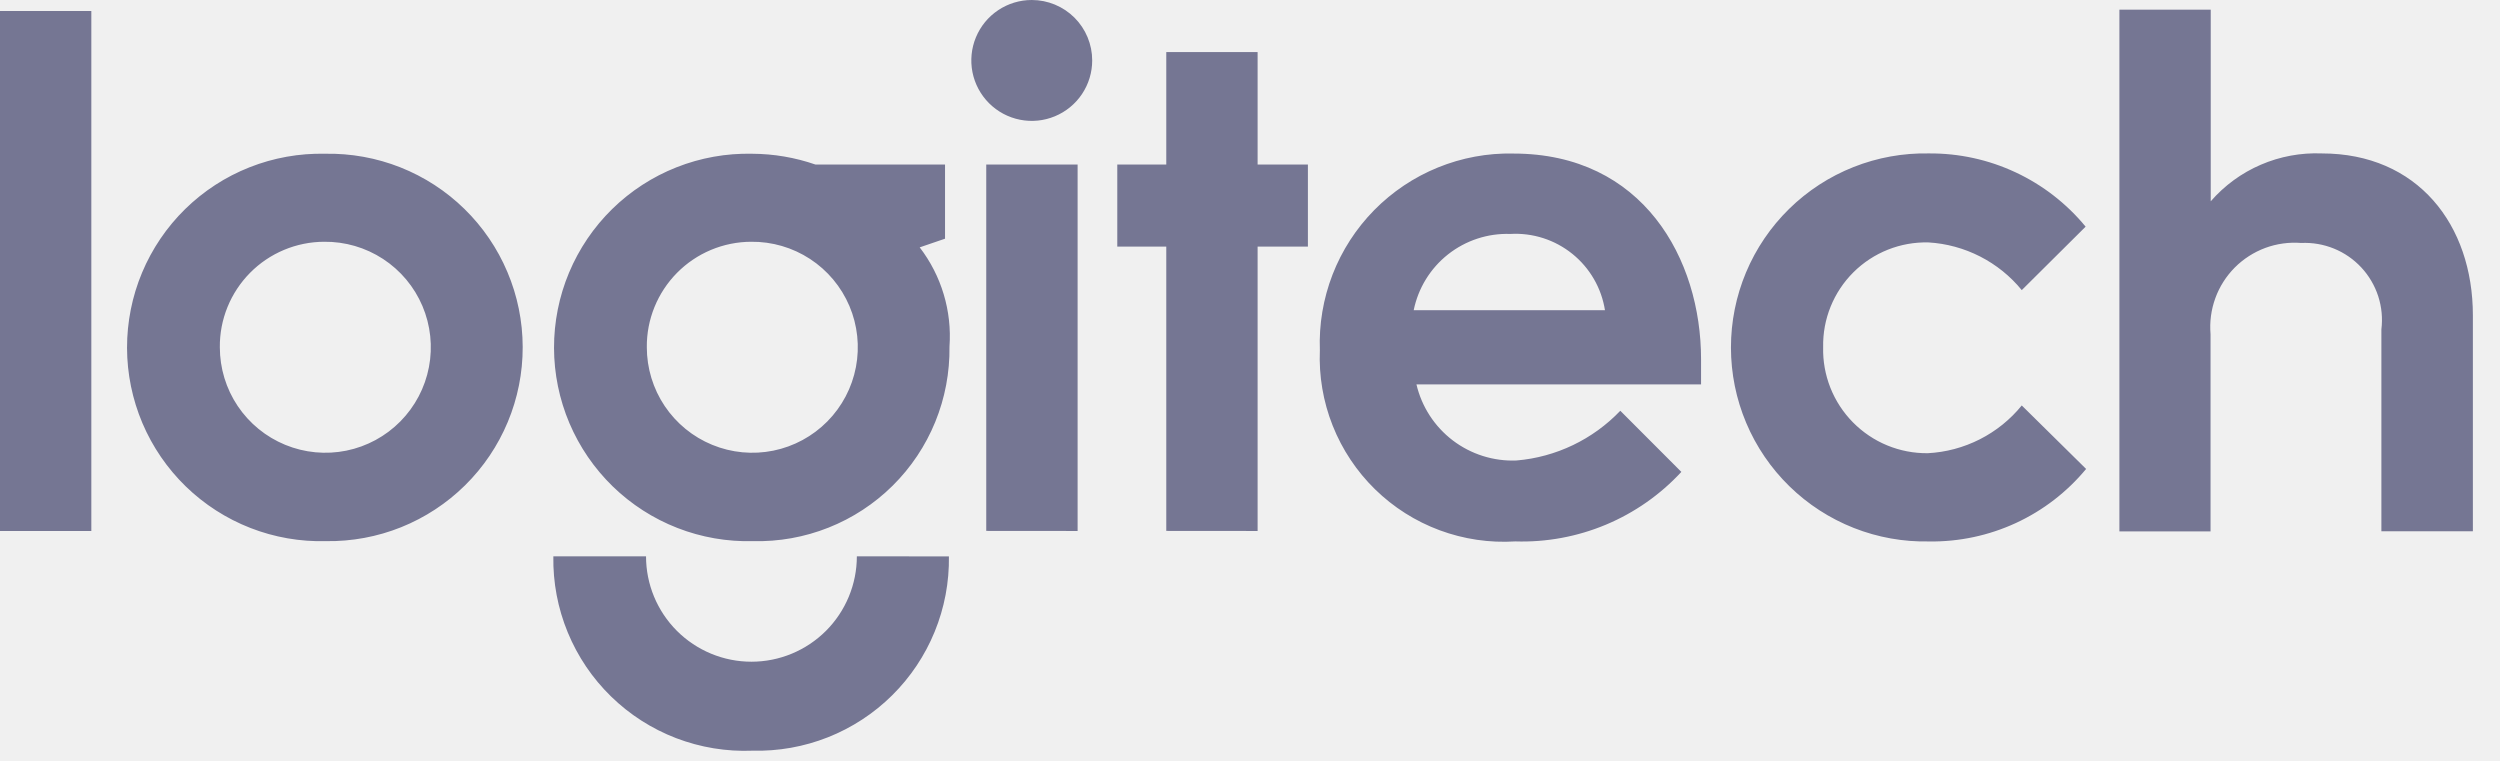
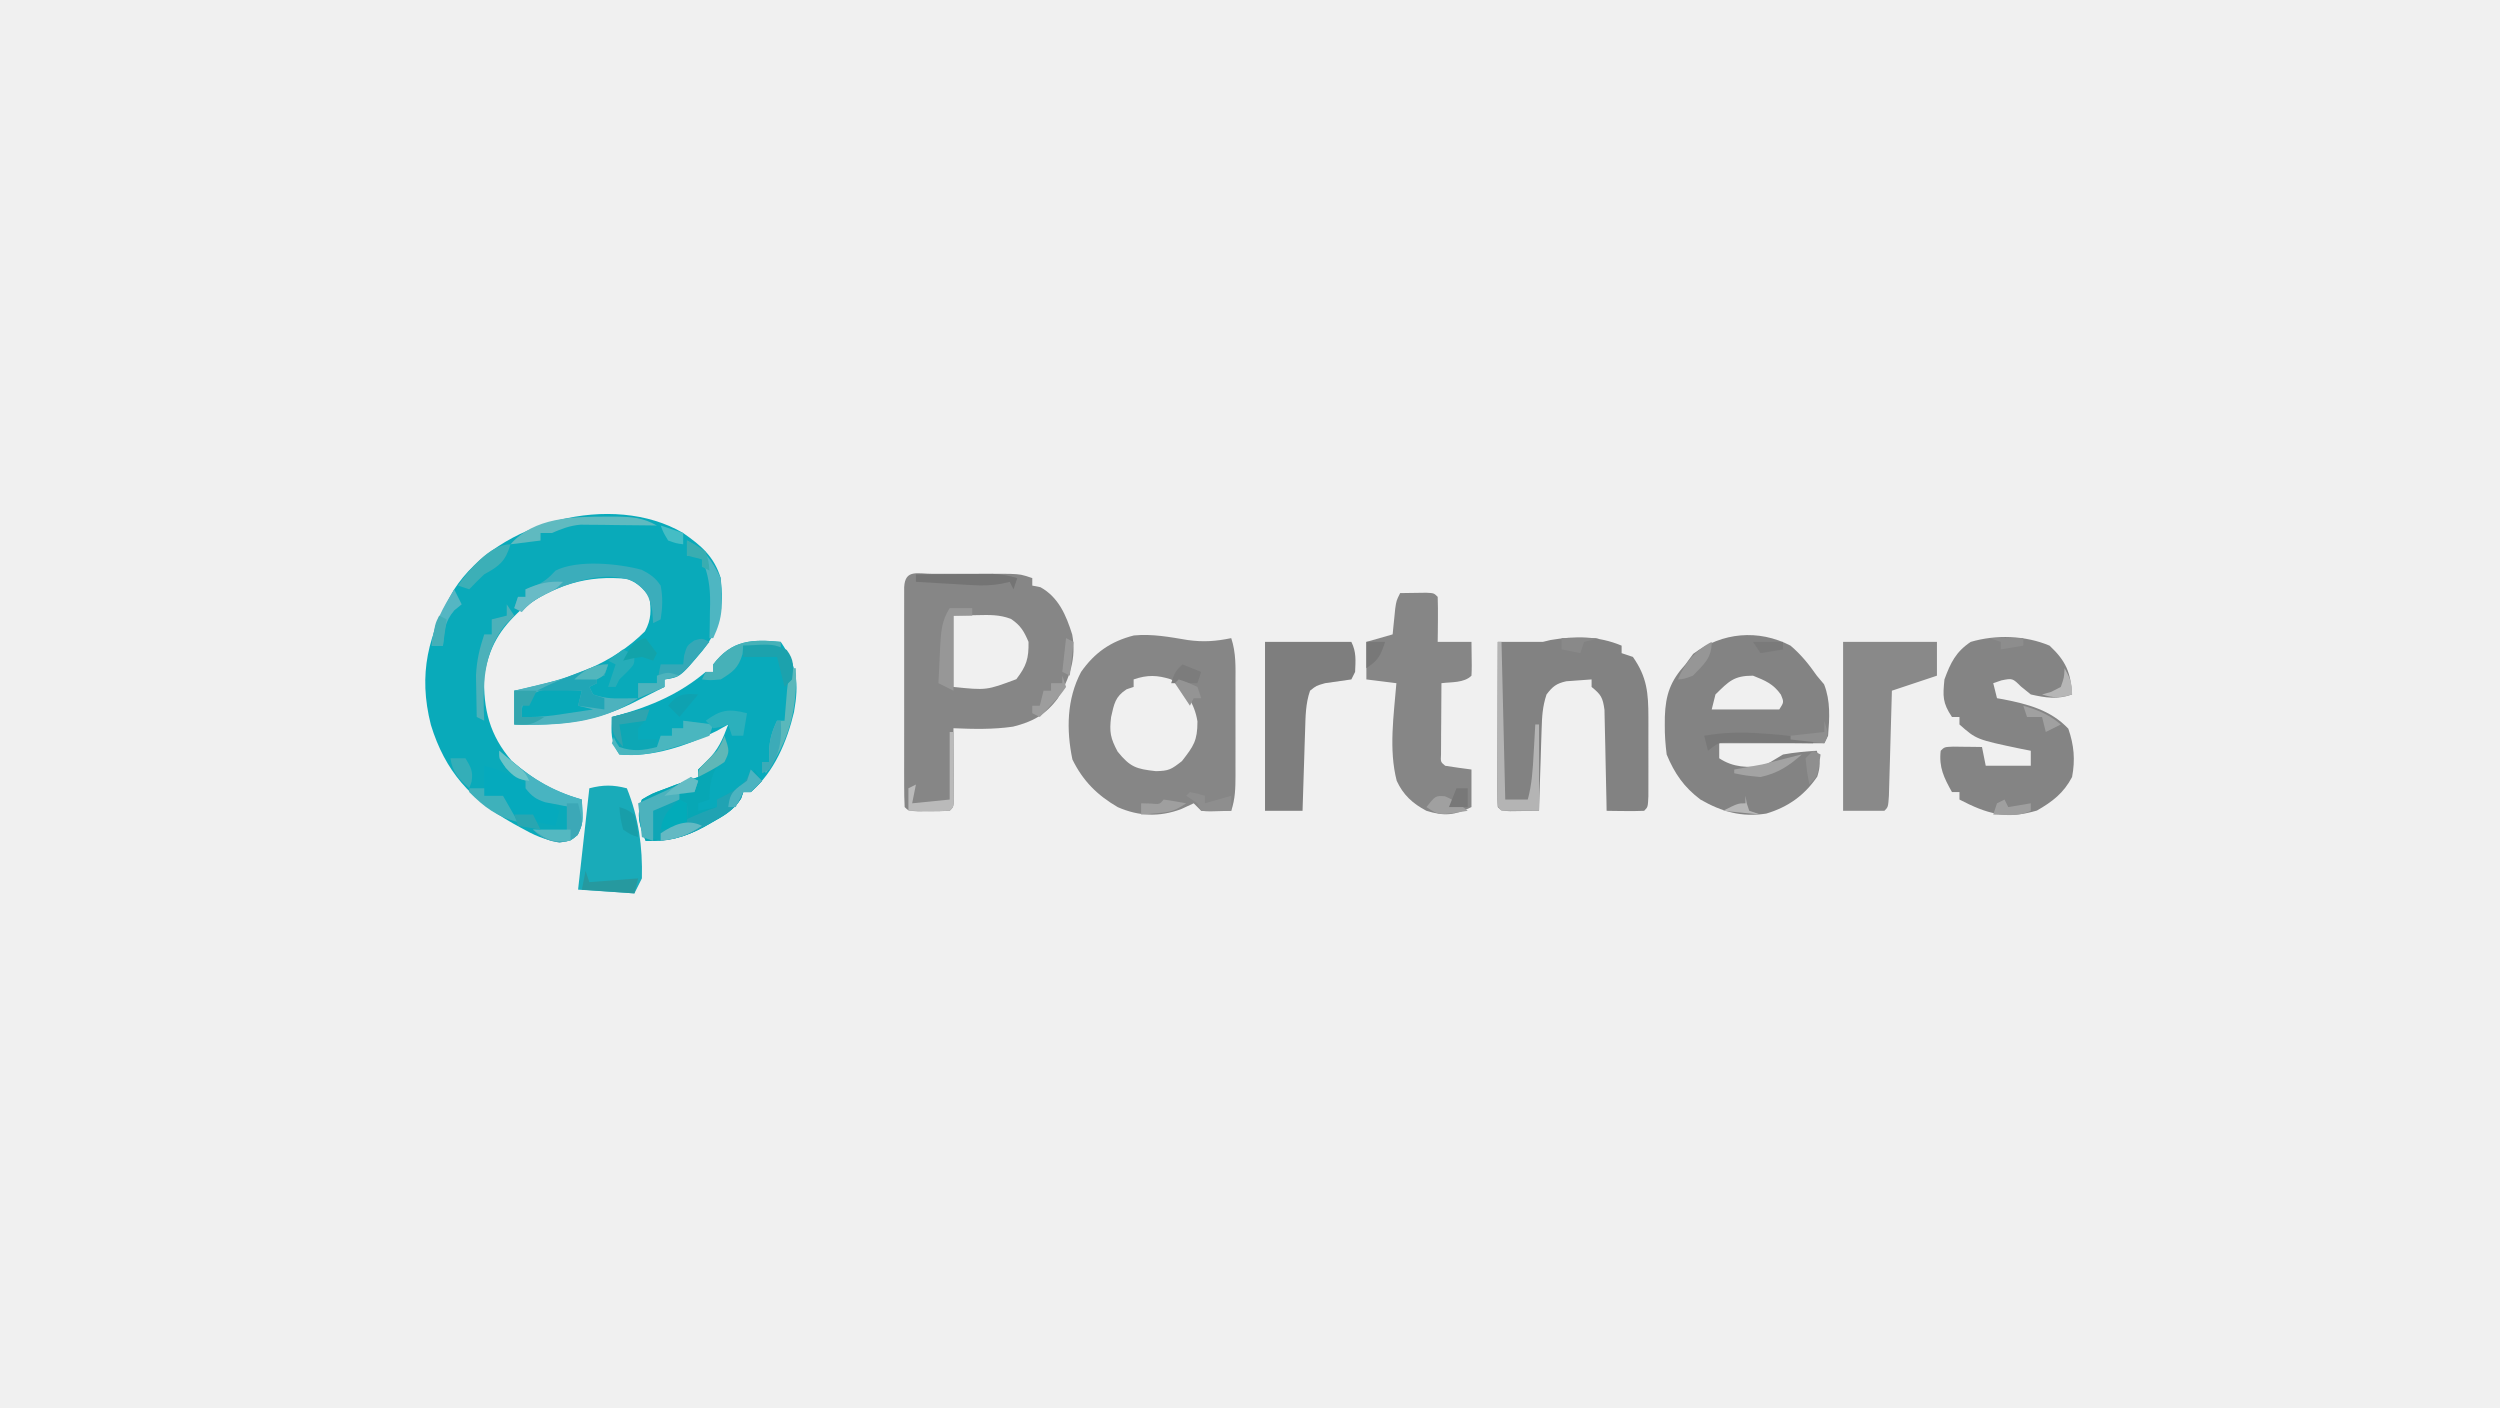
- <svg xmlns="http://www.w3.org/2000/svg" width="92" height="28" viewBox="0 0 92 28" fill="none">
-   <g clip-path="url(#clip0_14_9)">
-     <path d="M0 19.54V0.405H3.361V19.54H0ZM11.965 5.658C11.014 5.637 10.069 5.806 9.184 6.156C8.299 6.505 7.494 7.028 6.814 7.694C6.135 8.36 5.596 9.155 5.228 10.033C4.861 10.91 4.673 11.852 4.675 12.803C4.677 13.754 4.87 14.695 5.241 15.571C5.613 16.447 6.156 17.239 6.838 17.902C7.521 18.564 8.329 19.084 9.215 19.429C10.101 19.775 11.048 19.939 11.999 19.914C12.945 19.928 13.885 19.754 14.764 19.401C15.642 19.048 16.441 18.524 17.115 17.859C17.789 17.194 18.323 16.401 18.687 15.527C19.051 14.653 19.238 13.716 19.235 12.769C19.233 11.822 19.043 10.886 18.674 10.014C18.306 9.141 17.768 8.351 17.091 7.689C16.415 7.027 15.613 6.507 14.733 6.158C13.852 5.81 12.912 5.64 11.965 5.658ZM11.926 8.897C12.696 8.888 13.451 9.108 14.096 9.529C14.74 9.95 15.245 10.553 15.546 11.262C15.846 11.97 15.93 12.752 15.785 13.508C15.641 14.264 15.274 14.96 14.733 15.508C14.192 16.056 13.501 16.43 12.746 16.584C11.992 16.737 11.209 16.663 10.497 16.37C9.785 16.078 9.176 15.58 8.747 14.941C8.318 14.302 8.09 13.549 8.09 12.779C8.085 12.272 8.181 11.769 8.372 11.299C8.563 10.829 8.845 10.402 9.201 10.041C9.558 9.68 9.982 9.393 10.45 9.197C10.917 9.001 11.419 8.899 11.926 8.897ZM27.678 5.658C26.727 5.637 25.782 5.806 24.897 6.156C24.012 6.505 23.207 7.028 22.527 7.694C21.848 8.36 21.309 9.155 20.941 10.033C20.574 10.91 20.386 11.852 20.388 12.803C20.39 13.754 20.583 14.695 20.954 15.571C21.326 16.447 21.869 17.239 22.551 17.902C23.234 18.564 24.042 19.084 24.928 19.429C25.814 19.775 26.761 19.939 27.712 19.914C28.661 19.937 29.606 19.768 30.489 19.417C31.372 19.067 32.175 18.541 32.85 17.873C33.525 17.204 34.058 16.407 34.417 15.527C34.776 14.648 34.954 13.705 34.941 12.755C35.035 11.444 34.645 10.145 33.845 9.103L34.777 8.784V6.055H30.009C29.26 5.796 28.472 5.661 27.678 5.658ZM27.64 8.897C28.409 8.888 29.164 9.108 29.809 9.529C30.453 9.95 30.958 10.553 31.259 11.262C31.559 11.97 31.643 12.752 31.498 13.508C31.354 14.264 30.988 14.96 30.447 15.508C29.905 16.056 29.214 16.43 28.459 16.584C27.705 16.737 26.922 16.663 26.21 16.37C25.498 16.078 24.889 15.58 24.46 14.941C24.032 14.302 23.803 13.549 23.803 12.779C23.798 12.272 23.894 11.769 24.085 11.299C24.276 10.829 24.558 10.402 24.914 10.041C25.271 9.68 25.695 9.393 26.163 9.197C26.63 9.001 27.132 8.899 27.64 8.897ZM31.532 20.472C31.532 21.501 31.123 22.487 30.396 23.215C29.668 23.942 28.682 24.351 27.653 24.351C26.624 24.351 25.637 23.942 24.91 23.215C24.182 22.487 23.774 21.501 23.774 20.472H20.363C20.347 21.431 20.527 22.383 20.892 23.269C21.257 24.156 21.799 24.959 22.485 25.628C23.171 26.298 23.987 26.821 24.882 27.164C25.778 27.507 26.734 27.664 27.692 27.625C28.641 27.649 29.585 27.482 30.468 27.132C31.351 26.782 32.154 26.258 32.829 25.59C33.504 24.923 34.037 24.125 34.396 23.247C34.756 22.368 34.934 21.426 34.92 20.476L31.532 20.472ZM36.294 19.537V6.055H39.656V19.54L36.294 19.537ZM42.919 19.537V9.076H41.116V6.055H42.919V1.915H46.28V6.055H48.131V9.076H46.28V19.54L42.919 19.537ZM40.193 2.224C40.193 2.664 40.063 3.094 39.818 3.46C39.574 3.826 39.226 4.111 38.82 4.279C38.414 4.448 37.966 4.492 37.535 4.406C37.103 4.32 36.707 4.108 36.396 3.797C36.085 3.486 35.873 3.09 35.787 2.658C35.702 2.227 35.745 1.779 35.914 1.373C36.082 0.967 36.367 0.619 36.733 0.375C37.099 0.13 37.529 0 37.969 0C38.559 0 39.124 0.234 39.542 0.651C39.959 1.069 40.193 1.634 40.193 2.224ZM55.688 5.65C54.738 5.63 53.794 5.805 52.914 6.164C52.033 6.522 51.236 7.057 50.569 7.734C49.903 8.412 49.382 9.218 49.038 10.104C48.695 10.991 48.535 11.938 48.571 12.887C48.532 13.835 48.692 14.78 49.042 15.662C49.392 16.544 49.923 17.342 50.601 18.006C51.279 18.669 52.089 19.183 52.978 19.513C53.867 19.843 54.816 19.983 55.763 19.924C56.905 19.96 58.042 19.75 59.096 19.309C60.151 18.867 61.098 18.205 61.874 17.366L59.627 15.116C58.619 16.172 57.26 16.823 55.806 16.946C54.963 16.98 54.134 16.718 53.462 16.207C52.791 15.696 52.318 14.967 52.125 14.145H62.599V13.22C62.599 9.526 60.461 5.651 55.694 5.651L55.688 5.65ZM55.577 8.609C56.403 8.561 57.217 8.822 57.861 9.341C58.505 9.86 58.934 10.599 59.063 11.416H52.024C52.189 10.603 52.637 9.875 53.288 9.361C53.94 8.847 54.752 8.58 55.581 8.609H55.577ZM71.001 19.925C70.05 19.946 69.105 19.778 68.221 19.429C67.336 19.08 66.53 18.559 65.85 17.894C65.17 17.23 64.629 16.437 64.26 15.561C63.89 14.684 63.7 13.744 63.699 12.793C63.698 11.842 63.887 10.901 64.254 10.024C64.622 9.147 65.161 8.353 65.84 7.687C66.519 7.021 67.323 6.498 68.207 6.148C69.091 5.797 70.036 5.627 70.987 5.646C72.087 5.638 73.176 5.875 74.173 6.342C75.171 6.808 76.051 7.491 76.751 8.341L74.401 10.676C73.981 10.162 73.459 9.741 72.868 9.439C72.276 9.137 71.629 8.96 70.966 8.921C70.456 8.909 69.948 8.999 69.474 9.188C69 9.377 68.568 9.66 68.206 10.02C67.844 10.38 67.559 10.81 67.367 11.283C67.176 11.756 67.082 12.263 67.092 12.774C67.079 13.285 67.17 13.794 67.358 14.269C67.547 14.745 67.829 15.178 68.188 15.542C68.547 15.906 68.975 16.195 69.448 16.39C69.921 16.585 70.428 16.683 70.94 16.678C71.607 16.644 72.26 16.469 72.856 16.167C73.453 15.864 73.979 15.44 74.401 14.921L76.769 17.257C76.068 18.104 75.186 18.784 74.187 19.246C73.189 19.707 72.1 19.94 71 19.926L71.001 19.925ZM77.994 19.55V0.356H81.355V7.408C81.86 6.827 82.49 6.366 83.198 6.062C83.905 5.757 84.672 5.615 85.442 5.646C88.962 5.646 91.002 8.263 91.002 11.609V19.55H87.635V12.122C87.685 11.712 87.646 11.296 87.519 10.903C87.391 10.509 87.18 10.149 86.899 9.846C86.618 9.543 86.274 9.305 85.892 9.149C85.509 8.993 85.097 8.922 84.684 8.941C84.236 8.906 83.784 8.968 83.362 9.124C82.94 9.281 82.557 9.527 82.239 9.846C81.922 10.166 81.677 10.55 81.524 10.973C81.37 11.396 81.31 11.848 81.348 12.297V19.555H77.994V19.55Z" fill="#757693" />
-   </g>
-   <defs>
-     <clipPath id="clip0_14_9">
-       <rect width="91.001" height="27.625" fill="white" />
-     </clipPath>
-   </defs>
+ <svg xmlns="http://www.w3.org/2000/svg" version="1.1" width="666" height="375">
+   <path d="M0 0 C4.814 3.358 8.239 6.273 10 12 C10.87 19.766 10.069 25.123 5.16 31.324 C-0.831 38.431 -0.831 38.431 -5 39 C-5 39.66 -5 40.32 -5 41 C-6.895 41.961 -8.791 42.919 -10.688 43.875 C-11.743 44.409 -12.799 44.942 -13.887 45.492 C-24.175 50.475 -33.637 51.321 -45 51 C-45 48.03 -45 45.06 -45 42 C-43.984 41.781 -42.968 41.562 -41.922 41.336 C-30.035 38.646 -19.03 35.03 -10.188 26.188 C-8.433 22.955 -8.548 20.613 -9 17 C-10.74 14.639 -12.061 13.402 -14.75 12.25 C-25.374 11.07 -34.572 13.874 -43.125 20.375 C-48.87 25.621 -51.699 30.309 -53 38 C-53.3 46.961 -51.542 53.884 -45.688 60.688 C-39.751 65.796 -34.604 68.879 -27 71 C-26.641 77.222 -26.641 77.222 -28.125 80.438 C-30 82 -30 82 -32.656 82.32 C-36.775 81.926 -39.826 80.423 -43.375 78.438 C-44.035 78.075 -44.696 77.712 -45.376 77.338 C-56.598 71.004 -63.415 63.492 -67.211 51.117 C-70.66 37.493 -67.979 27.008 -61 15 C-49.232 -3.121 -18.815 -11.075 0 0 Z " fill="#09AABA" transform="translate(182,142)" />
+   <path d="M0 0 C0.657 -0.001 1.315 -0.002 1.992 -0.003 C3.386 -0.004 4.78 -0.002 6.173 0.002 C8.304 0.008 10.435 0.003 12.566 -0.004 C13.919 -0.003 15.272 -0.002 16.625 0 C18.477 0.002 18.477 0.002 20.367 0.003 C23.445 0.133 23.445 0.133 26.445 1.133 C26.445 1.793 26.445 2.453 26.445 3.133 C27.167 3.277 27.889 3.422 28.633 3.57 C33.444 6.243 35.482 11.043 37.086 16.188 C38.245 22.461 36.404 27.802 33.258 33.152 C30.006 37.54 26.581 39.395 21.324 40.711 C16.038 41.486 10.771 41.358 5.445 41.133 C5.451 41.764 5.456 42.395 5.461 43.045 C5.482 45.887 5.495 48.728 5.508 51.57 C5.516 52.564 5.525 53.557 5.533 54.58 C5.536 55.524 5.54 56.469 5.543 57.441 C5.548 58.316 5.553 59.191 5.559 60.092 C5.445 62.133 5.445 62.133 4.445 63.133 C2.614 63.231 0.779 63.263 -1.055 63.258 C-2.055 63.26 -3.055 63.263 -4.086 63.266 C-6.555 63.133 -6.555 63.133 -7.555 62.133 C-7.654 60.236 -7.683 58.335 -7.684 56.436 C-7.687 55.218 -7.69 54 -7.694 52.745 C-7.692 51.405 -7.69 50.066 -7.688 48.727 C-7.688 47.363 -7.689 45.999 -7.69 44.635 C-7.692 41.774 -7.69 38.912 -7.685 36.05 C-7.679 32.375 -7.683 28.699 -7.689 25.023 C-7.692 22.206 -7.691 19.389 -7.689 16.572 C-7.688 15.216 -7.689 13.861 -7.691 12.505 C-7.694 10.613 -7.689 8.722 -7.684 6.83 C-7.683 5.752 -7.682 4.673 -7.682 3.562 C-7.427 -1.306 -4.178 0.004 0 0 Z M5.445 11.133 C5.445 17.403 5.445 23.673 5.445 30.133 C14.242 31.046 14.242 31.046 22.195 28.07 C24.894 24.547 25.524 22.56 25.445 18.133 C24.252 15.307 23.31 13.71 20.754 12.004 C17.653 10.834 14.999 10.942 11.695 11.008 C9.633 11.049 7.57 11.09 5.445 11.133 Z " fill="#868686" transform="translate(248.5547,152.8672)" />
+   <path d="M0 0 C4.168 0.574 7.426 0.32 11.52 -0.516 C12.845 3.462 12.662 7.276 12.652 11.422 C12.653 12.298 12.654 13.175 12.655 14.078 C12.656 15.931 12.654 17.783 12.65 19.636 C12.645 22.473 12.65 25.311 12.656 28.148 C12.656 29.948 12.654 31.747 12.652 33.547 C12.654 34.397 12.656 35.247 12.658 36.123 C12.645 39.491 12.592 42.267 11.52 45.484 C5.465 45.68 5.465 45.68 3.52 45.484 C2.86 44.824 2.2 44.164 1.52 43.484 C0.406 44 -0.708 44.516 -1.855 45.047 C-7.618 47.175 -13.074 46.977 -18.719 44.504 C-24.172 41.331 -28.001 37.514 -30.793 31.797 C-32.433 23.897 -32.309 15.731 -28.48 8.484 C-24.858 3.312 -20.536 0.33 -14.426 -1.23 C-9.513 -1.706 -4.844 -0.805 0 0 Z M-14.48 10.484 C-14.48 11.144 -14.48 11.804 -14.48 12.484 C-15.099 12.691 -15.718 12.897 -16.355 13.109 C-19.413 15.087 -19.675 16.993 -20.48 20.484 C-20.981 24.485 -20.663 26.145 -18.73 29.734 C-15.359 33.856 -13.843 34.333 -8.543 34.922 C-5.089 34.838 -4.512 34.509 -1.605 32.234 C1.495 28.222 2.52 26.867 2.52 21.672 C1.747 16.818 -0.678 13.528 -4.48 10.484 C-8.158 9.308 -10.833 9.222 -14.48 10.484 Z " fill="#868686" transform="translate(316.4805,170.5156)" />
+   <path d="M0 0 C2.808 2.387 4.898 4.987 7 8 C7.639 8.763 8.279 9.526 8.938 10.312 C10.679 14.717 10.392 19.323 10 24 C9.67 24.66 9.34 25.32 9 26 C-0.24 26 -9.48 26 -19 26 C-19 27.32 -19 28.64 -19 30 C-15.284 32.477 -11.316 32.592 -7 32 C-5.326 31.013 -3.659 30.012 -2 29 C0.988 28.453 3.97 28.191 7 28 C7.882 30.896 8.042 31.862 7.125 34.875 C3.722 39.879 -0.639 42.992 -6.461 44.738 C-13.004 45.76 -18.303 44.276 -24 41 C-28.378 37.71 -30.89 34.074 -33 29 C-33.337 26.266 -33.525 23.85 -33.5 21.125 C-33.496 20.418 -33.491 19.71 -33.487 18.981 C-33.292 13.01 -31.965 9.364 -28 5 C-26.979 3.608 -26.979 3.608 -25.938 2.188 C-18.205 -3.571 -8.564 -4.437 0 0 Z M-20 13 C-20.33 14.32 -20.66 15.64 -21 17 C-15.06 17 -9.12 17 -3 17 C-1.746 15.057 -1.746 15.057 -2.562 13.062 C-4.579 10.169 -6.761 9.296 -10 8 C-15.113 8 -16.416 9.496 -20 13 Z " fill="#838383" transform="translate(477,172)" />
+   <path d="M0 0 C4.398 6.46 4.879 11.039 3.527 18.668 C1.693 26.457 -1.748 34.7 -8 40 C-8.66 40 -9.32 40 -10 40 C-10.196 40.574 -10.392 41.147 -10.594 41.738 C-12.567 44.912 -15.32 46.4 -18.5 48.188 C-19.123 48.543 -19.746 48.898 -20.387 49.264 C-25.499 52.03 -30.14 53.216 -36 53 C-37.614 48.917 -38.574 46.19 -37 42 C-34.383 40.453 -34.383 40.453 -31.125 39.25 C-30.055 38.843 -28.985 38.435 -27.883 38.016 C-25.928 37.327 -23.966 36.655 -22 36 C-22 35.34 -22 34.68 -22 34 C-21.237 33.278 -20.474 32.556 -19.688 31.812 C-16.604 28.586 -15.539 26.132 -14 22 C-15.031 22.578 -16.062 23.155 -17.125 23.75 C-24.968 27.664 -34.173 30.821 -43 30 C-45.429 26.356 -45.162 24.288 -45 20 C-44.394 19.841 -43.788 19.683 -43.164 19.52 C-34.508 17.109 -26.91 13.83 -20 8 C-19.34 8 -18.68 8 -18 8 C-18 7.34 -18 6.68 -18 6 C-13.064 -0.503 -7.705 -0.752 0 0 Z " fill="#08AABB" transform="translate(208,171)" />
+   <path d="M0 0 C0 0.66 0 1.32 0 2 C0.99 2.33 1.98 2.66 3 3 C6.784 8.385 7.127 12.642 7.133 19.137 C7.134 19.817 7.135 20.497 7.136 21.197 C7.136 22.629 7.135 24.06 7.13 25.491 C7.125 27.69 7.13 29.889 7.137 32.088 C7.136 33.479 7.135 34.87 7.133 36.262 C7.132 37.53 7.131 38.798 7.129 40.104 C7 43 7 43 6 44 C4.314 44.072 2.625 44.084 0.938 44.062 C0.018 44.053 -0.901 44.044 -1.848 44.035 C-2.558 44.024 -3.268 44.012 -4 44 C-4.015 43.107 -4.029 42.214 -4.044 41.294 C-4.105 37.978 -4.179 34.663 -4.262 31.347 C-4.296 29.913 -4.324 28.478 -4.346 27.044 C-4.38 24.98 -4.432 22.918 -4.488 20.855 C-4.514 19.614 -4.541 18.373 -4.568 17.094 C-5.031 13.775 -5.493 13.043 -8 11 C-8 10.34 -8 9.68 -8 9 C-9.439 9.087 -10.876 9.196 -12.312 9.312 C-13.113 9.371 -13.914 9.429 -14.738 9.488 C-17.42 10.095 -18.335 10.844 -20 13 C-21.101 16.302 -21.206 18.941 -21.316 22.418 C-21.358 23.672 -21.4 24.925 -21.443 26.217 C-21.483 27.527 -21.522 28.837 -21.562 30.188 C-21.606 31.523 -21.649 32.858 -21.693 34.193 C-21.8 37.462 -21.902 40.731 -22 44 C-23.646 44.027 -25.292 44.046 -26.938 44.062 C-27.854 44.074 -28.771 44.086 -29.715 44.098 C-32 44 -32 44 -33 43 C-33.093 41.618 -33.117 40.232 -33.114 38.847 C-33.113 37.526 -33.113 37.526 -33.113 36.178 C-33.106 34.742 -33.106 34.742 -33.098 33.277 C-33.096 32.302 -33.095 31.327 -33.093 30.322 C-33.088 27.194 -33.075 24.066 -33.062 20.938 C-33.057 18.822 -33.053 16.707 -33.049 14.592 C-33.038 9.395 -33.021 4.197 -33 -1 C-29 -1 -25 -1 -21 -1 C-20.319 -1.165 -19.639 -1.33 -18.938 -1.5 C-12.401 -2.613 -6.179 -2.602 0 0 Z " fill="#828282" transform="translate(432,172)" />
+   <path d="M0 0 C4.335 4.052 5.646 7.106 6 13 C2.145 14.388 -1.055 13.9 -5 13 C-5.866 12.299 -6.732 11.598 -7.625 10.875 C-9.867 8.664 -9.867 8.664 -12.812 9.25 C-13.534 9.498 -14.256 9.745 -15 10 C-14.67 11.32 -14.34 12.64 -14 14 C-13.165 14.147 -13.165 14.147 -12.312 14.297 C-5.809 15.571 0.341 17.174 5 22.125 C6.523 26.503 6.87 30.431 6 35 C3.752 39.281 0.774 41.556 -3.375 43.938 C-11.56 46.337 -16.651 44.811 -24 41 C-24 40.34 -24 39.68 -24 39 C-24.66 39 -25.32 39 -26 39 C-28.135 35.175 -29.506 32.424 -29 28 C-28 27 -28 27 -25.715 26.902 C-24.34 26.92 -24.34 26.92 -22.938 26.938 C-22.018 26.947 -21.099 26.956 -20.152 26.965 C-19.442 26.976 -18.732 26.988 -18 27 C-17.67 28.65 -17.34 30.3 -17 32 C-13.04 32 -9.08 32 -5 32 C-5 30.68 -5 29.36 -5 28 C-5.869 27.83 -6.738 27.66 -7.633 27.484 C-19.495 24.99 -19.495 24.99 -24 21 C-24 20.34 -24 19.68 -24 19 C-24.66 19 -25.32 19 -26 19 C-28.527 15.21 -28.443 13.508 -28 9 C-26.38 4.579 -24.967 1.645 -21 -1 C-14.258 -2.983 -6.442 -2.725 0 0 Z " fill="#848484" transform="translate(546,172)" />
+   <path d="M0 0 C1.479 -0.027 2.958 -0.046 4.438 -0.062 C5.261 -0.074 6.085 -0.086 6.934 -0.098 C9 0 9 0 10 1 C10.072 3.02 10.084 5.042 10.062 7.062 C10.053 8.167 10.044 9.272 10.035 10.41 C10.024 11.265 10.012 12.119 10 13 C12.97 13 15.94 13 19 13 C19.098 19.934 19.098 19.934 19 22 C17.032 23.968 13.652 23.662 11 24 C10.971 27.479 10.953 30.958 10.938 34.438 C10.929 35.431 10.921 36.424 10.912 37.447 C10.909 38.392 10.906 39.336 10.902 40.309 C10.897 41.183 10.892 42.058 10.886 42.959 C10.772 44.994 10.772 44.994 12 46 C14.328 46.368 16.662 46.702 19 47 C19 50.3 19 53.6 19 57 C14.518 59.241 11.681 59.456 7 58 C3.356 56.075 0.822 53.788 -0.914 50.012 C-3.079 41.656 -1.685 32.5 -1 24 C-3.64 23.67 -6.28 23.34 -9 23 C-9 19.7 -9 16.4 -9 13 C-6.69 12.34 -4.38 11.68 -2 11 C-1.939 10.374 -1.879 9.747 -1.816 9.102 C-1.733 8.284 -1.649 7.467 -1.562 6.625 C-1.481 5.813 -1.4 5.001 -1.316 4.164 C-1 2 -1 2 0 0 Z " fill="#868686" transform="translate(373,158)" />
+   <path d="M0 0 C8.25 0 16.5 0 25 0 C25 2.97 25 5.94 25 9 C21 10.333 17 11.667 13 13 C12.975 13.934 12.95 14.868 12.924 15.83 C12.829 19.283 12.73 22.736 12.628 26.19 C12.584 27.686 12.543 29.183 12.503 30.68 C12.445 32.827 12.381 34.974 12.316 37.121 C12.261 39.061 12.261 39.061 12.205 41.041 C12 44 12 44 11 45 C7.37 45 3.74 45 0 45 C0 30.15 0 15.3 0 0 Z " fill="#898989" transform="translate(491,171)" />
+   <path d="M0 0 C7.59 0 15.18 0 23 0 C24.37 2.739 24.126 4.971 24 8 C23.67 8.66 23.34 9.32 23 10 C20.669 10.352 18.336 10.683 16 11 C13.645 11.674 13.645 11.674 12 13 C10.799 16.44 10.799 19.9 10.684 23.516 C10.642 24.766 10.6 26.016 10.557 27.305 C10.517 28.607 10.478 29.909 10.438 31.25 C10.394 32.567 10.351 33.885 10.307 35.242 C10.201 38.495 10.099 41.747 10 45 C6.7 45 3.4 45 0 45 C0 30.15 0 15.3 0 0 Z " fill="#7E7E7E" transform="translate(337,171)" />
+   <path d="M0 0 C3.145 7.795 4.205 15.61 4 24 C3.34 25.32 2.68 26.64 2 28 C-2.95 27.67 -7.9 27.34 -13 27 C-12 18 -11 9 -10 0 C-6.305 -0.95 -3.695 -0.95 0 0 Z " fill="#19ABB9" transform="translate(167,210)" />
+   <path d="M0 0 C1.039 3.116 1.09 4.026 0 7 C-0.99 7.495 -0.99 7.495 -2 8 C-3.627 11.345 -4 13.188 -4 17 C-4.99 17.33 -5.98 17.66 -7 18 C-7 18.66 -7 19.32 -7 20 C-5.35 19.67 -3.7 19.34 -2 19 C-2 18.34 -2 17.68 -2 17 C-0.907 16.422 0.186 15.845 1.312 15.25 C4.297 13.559 6.189 11.982 8 9 C8.99 10.485 8.99 10.485 10 12 C8.625 13.5 8.625 13.5 7 15 C6.34 15 5.68 15 5 15 C4.804 15.574 4.608 16.147 4.406 16.738 C2.433 19.912 -0.32 21.4 -3.5 23.188 C-4.123 23.543 -4.746 23.898 -5.387 24.264 C-10.499 27.03 -15.14 28.216 -21 28 C-22.614 23.917 -23.574 21.19 -22 17 C-19.383 15.453 -19.383 15.453 -16.125 14.25 C-15.055 13.843 -13.985 13.435 -12.883 13.016 C-10.928 12.327 -8.966 11.655 -7 11 C-7 10.34 -7 9.68 -7 9 C-5.333 7.333 -3.667 5.667 -2 4 C-0.705 1.834 -0.705 1.834 0 0 Z " fill="#07A7B5" transform="translate(193,196)" />
+   <path d="M0 0 C-0.33 0.99 -0.66 1.98 -1 3 C-1.66 3 -2.32 3 -3 3 C-3 3.66 -3 4.32 -3 5 C-3.99 5.495 -3.99 5.495 -5 6 C-4.67 6.66 -4.34 7.32 -4 8 C-1.118 8.961 0.699 9.106 3.688 9.062 C4.496 9.053 5.304 9.044 6.137 9.035 C6.752 9.024 7.366 9.012 8 9 C-2.204 15.803 -13.037 16.338 -25 16 C-25 13.03 -25 10.06 -25 7 C-23.926 6.746 -22.852 6.492 -21.746 6.23 C-20.31 5.883 -18.874 5.535 -17.438 5.188 C-16.733 5.022 -16.029 4.856 -15.303 4.686 C-11.759 3.82 -8.44 2.837 -5.098 1.363 C-2 0 -2 0 0 0 Z " fill="#4CB2BE" transform="translate(162,177)" />
+   <path d="M0 0 C6.733 1.741 10.987 4.247 16 9 C17.321 10.016 18.647 11.026 20 12 C19.67 13.32 19.34 14.64 19 16 C14.902 15.255 10.925 14.407 7 13 C5.875 10.938 5.875 10.938 5 9 C2.445 8.188 2.445 8.188 0 8 C0 5.36 0 2.72 0 0 Z " fill="#05AABD" transform="translate(129,204)" />
+   <path d="M0 0 C2.285 1.204 3.591 2.054 5.031 4.199 C5.646 7.314 5.521 10.074 5.031 13.199 C4.371 13.529 3.711 13.859 3.031 14.199 C2.949 13.127 2.866 12.054 2.781 10.949 C1.966 6.875 1.31 5.635 -1.969 3.199 C-8.074 0.583 -14.908 2.158 -20.859 4.344 C-25.133 6.077 -28.922 7.645 -31.969 11.199 C-32.629 10.869 -33.289 10.539 -33.969 10.199 C-33.639 9.209 -33.309 8.219 -32.969 7.199 C-32.309 7.199 -31.649 7.199 -30.969 7.199 C-30.969 6.539 -30.969 5.879 -30.969 5.199 C-30.206 4.931 -29.442 4.663 -28.656 4.387 C-26.06 3.24 -24.844 2.253 -22.969 0.199 C-17.072 -2.749 -6.29 -1.697 0 0 Z " fill="#3BADBB" transform="translate(170.9688,151.8008)" />
+   <path d="M0 0 C0.654 0.58 0.654 0.58 1.32 1.172 C7.814 6.85 13.7 10.565 22 13 C22.359 19.222 22.359 19.222 20.875 22.438 C19 24 19 24 16.062 24.438 C12.783 23.969 11.401 23.217 9 21 C11.97 21.33 14.94 21.66 18 22 C18.33 19.69 18.66 17.38 19 15 C18.078 14.836 18.078 14.836 17.137 14.668 C16.328 14.509 15.52 14.351 14.688 14.188 C13.487 13.961 13.487 13.961 12.262 13.73 C9.737 12.915 8.619 12.08 7 10 C7 9.34 7 8.68 7 8 C6.402 7.753 5.804 7.505 5.188 7.25 C2.684 5.819 1.519 4.431 0 2 C0 1.34 0 0.68 0 0 Z " fill="#48B4C1" transform="translate(133,200)" />
+   <path d="M0 0 C0.33 0 0.66 0 1 0 C1.33 13.86 1.66 27.72 2 42 C3.98 42 5.96 42 8 42 C9.108 37.947 9.337 33.929 9.562 29.75 C9.606 29.005 9.649 28.26 9.693 27.492 C9.799 25.662 9.9 23.831 10 22 C10.33 22 10.66 22 11 22 C11 29.59 11 37.18 11 45 C7.7 45 4.4 45 1 45 C0 44 0 44 -0.12 42.209 C-0.118 41.43 -0.116 40.65 -0.114 39.847 C-0.113 38.526 -0.113 38.526 -0.113 37.178 C-0.106 35.742 -0.106 35.742 -0.098 34.277 C-0.096 33.302 -0.095 32.327 -0.093 31.322 C-0.088 28.194 -0.075 25.066 -0.062 21.938 C-0.057 19.822 -0.053 17.707 -0.049 15.592 C-0.038 10.395 -0.021 5.197 0 0 Z " fill="#B4B4B4" transform="translate(399,171)" />
+   <path d="M0 0 C1.078 0.036 2.155 0.072 3.266 0.109 C4.495 0.179 4.495 0.179 5.75 0.25 C5.42 1.57 5.09 2.89 4.75 4.25 C6.07 4.58 7.39 4.91 8.75 5.25 C6.521 5.588 4.292 5.92 2.062 6.25 C0.2 6.528 0.2 6.528 -1.699 6.812 C-4.609 7.171 -7.327 7.339 -10.25 7.25 C-10.25 4.25 -10.25 4.25 -8.641 2.078 C-5.562 -0.276 -3.827 -0.166 0 0 Z " fill="#07A9B9" transform="translate(149.25,183.75)" />
+   <path d="M0 0 C0.99 0.99 1.98 1.98 3 3 C1.625 4.5 1.625 4.5 0 6 C-0.66 6 -1.32 6 -2 6 C-2.286 6.86 -2.286 6.86 -2.578 7.738 C-4.606 10.964 -7.497 12.396 -10.75 14.188 C-11.663 14.72 -11.663 14.72 -12.594 15.264 C-16.383 17.397 -19.677 18.556 -24 19 C-24 18.34 -24 17.68 -24 17 C-19.09 14.112 -14.416 11.805 -9 10 C-9 9.34 -9 8.68 -9 8 C-7.329 7.134 -7.329 7.134 -5.625 6.25 C-2.668 4.577 -1.077 3.35 0 0 Z " fill="#20A3B3" transform="translate(200,205)" />
+   <path d="M0 0 C2.64 0.33 5.28 0.66 8 1 C7.67 1.99 7.34 2.98 7 4 C4.274 5.059 1.681 5.911 -1.125 6.688 C-1.873 6.912 -2.62 7.137 -3.391 7.369 C-7.996 8.689 -12.169 9.522 -17 9 C-17.66 8.01 -18.32 7.02 -19 6 C-18.67 5.01 -18.34 4.02 -18 3 C-17.67 4.32 -17.34 5.64 -17 7 C-13.7 7 -10.4 7 -7 7 C-6.67 6.01 -6.34 5.02 -6 4 C-5.01 4 -4.02 4 -3 4 C-3 3.34 -3 2.68 -3 2 C-2.01 2 -1.02 2 0 2 C0 1.34 0 0.68 0 0 Z " fill="#4AB6BF" transform="translate(182,192)" />
+   <path d="M0 0 C0.536 0.227 1.073 0.454 1.625 0.688 C1.938 3 1.938 3 1.625 5.688 C-0.758 7.506 -2.333 8.688 -5.375 8.688 C-5.375 9.348 -5.375 10.008 -5.375 10.688 C-6.365 10.357 -7.355 10.027 -8.375 9.688 C-8.375 7.378 -8.375 5.067 -8.375 2.688 C-2.96 -0.389 -2.96 -0.389 0 0 Z " fill="#0FA6B6" transform="translate(181.375,213.3125)" />
+   <path d="M0 0 C-1 3 -1 3 -3 5 C-3 5.99 -3 6.98 -3 8 C-1.35 8 0.3 8 2 8 C2 8.66 2 9.32 2 10 C-1.653 10.939 -4.399 11.265 -8 10 C-10.099 7.102 -10 5.716 -10 2 C-8.709 1.664 -7.417 1.331 -6.125 1 C-5.406 0.814 -4.686 0.629 -3.945 0.438 C-2 0 -2 0 0 0 Z " fill="#0DA7B5" transform="translate(173,189)" />
+   <path d="M0 0 C-0.33 0.99 -0.66 1.98 -1 3 C-1.66 3 -2.32 3 -3 3 C-3 3.66 -3 4.32 -3 5 C-3.99 5.495 -3.99 5.495 -5 6 C-4.67 6.66 -4.34 7.32 -4 8 C-3.01 8.33 -2.02 8.66 -1 9 C-1 9.99 -1 10.98 -1 12 C-3.31 11.67 -5.62 11.34 -8 11 C-7.67 9.68 -7.34 8.36 -7 7 C-10.96 7 -14.92 7 -19 7 C-15.491 5.245 -12.031 3.786 -8.375 2.375 C-7.228 1.929 -6.08 1.483 -4.898 1.023 C-2 0 -2 0 0 0 Z " fill="#21A6B6" transform="translate(162,177)" />
+   <path d="M0 0 C1.98 0 3.96 0 6 0 C6 0.66 6 1.32 6 2 C4.35 2 2.7 2 1 2 C1 8.6 1 15.2 1 22 C-0.32 21.34 -1.64 20.68 -3 20 C-2.886 17.416 -2.759 14.833 -2.625 12.25 C-2.594 11.52 -2.563 10.791 -2.531 10.039 C-2.325 6.261 -2.085 3.221 0 0 Z " fill="#979797" transform="translate(253,162)" />
+   <path d="M0 0 C0.66 0.99 1.32 1.98 2 3 C0.855 4.176 0.855 4.176 -0.312 5.375 C-6.421 12.802 -6.427 21.801 -6 31 C-6.66 30.67 -7.32 30.34 -8 30 C-8.055 27.646 -8.094 25.292 -8.125 22.938 C-8.148 21.627 -8.171 20.316 -8.195 18.965 C-7.994 14.882 -7.272 11.85 -6 8 C-5.34 8 -4.68 8 -4 8 C-4 6.68 -4 5.36 -4 4 C-2.68 3.67 -1.36 3.34 0 3 C0 2.01 0 1.02 0 0 Z " fill="#4CB1BA" transform="translate(135,161)" />
+   <path d="M0 0 C4.847 2.489 6.621 5.242 9 10 C9.122 11.768 9.176 13.541 9.188 15.312 C9.202 16.257 9.216 17.202 9.23 18.176 C8.988 21.144 8.24 23.309 7 26 C6.67 26 6.34 26 6 26 C6.023 24.987 6.046 23.974 6.07 22.93 C6.089 21.578 6.107 20.227 6.125 18.875 C6.142 18.21 6.159 17.545 6.176 16.859 C6.218 12.518 5.75 8.986 4 5 C1.968 4.031 1.968 4.031 0 4 C0 2.68 0 1.36 0 0 Z " fill="#4EB6C2" transform="translate(183,144)" />
+   <path d="M0 0 C0.66 0.33 1.32 0.66 2 1 C1.67 1.99 1.34 2.98 1 4 C-0.32 4 -1.64 4 -3 4 C-3 4.66 -3 5.32 -3 6 C-6.465 7.485 -6.465 7.485 -10 9 C-10 11.64 -10 14.28 -10 17 C-10.99 16.67 -11.98 16.34 -13 16 C-13.33 13.03 -13.66 10.06 -14 7 C-13.073 6.578 -12.146 6.157 -11.191 5.723 C-9.994 5.175 -8.796 4.627 -7.562 4.062 C-6.368 3.517 -5.173 2.972 -3.941 2.41 C-1.172 1.283 -1.172 1.283 0 0 Z " fill="#4CB2BD" transform="translate(184,207)" />
+   <path d="M0 0 C-1.239 1.488 -2.492 2.966 -3.75 4.438 C-4.446 5.261 -5.142 6.085 -5.859 6.934 C-8.013 9.013 -9.083 9.639 -12 10 C-12 10.66 -12 11.32 -12 12 C-15.465 13.485 -15.465 13.485 -19 15 C-19 13.68 -19 12.36 -19 11 C-17.35 11 -15.7 11 -14 11 C-13.67 9.35 -13.34 7.7 -13 6 C-11.02 6 -9.04 6 -7 6 C-6.918 5.216 -6.835 4.433 -6.75 3.625 C-6 1 -6 1 -4.062 -0.375 C-2 -1 -2 -1 0 0 Z " fill="#35A8B7" transform="translate(189,171)" />
+   <path d="M0 0 C0.873 -0.002 1.745 -0.003 2.644 -0.005 C6.878 0.069 9.754 0.253 13.5 2.375 C12.829 2.365 12.159 2.354 11.468 2.343 C8.416 2.302 5.364 2.276 2.312 2.25 C1.257 2.233 0.202 2.216 -0.885 2.199 C-2.417 2.19 -2.417 2.19 -3.98 2.18 C-4.918 2.169 -5.855 2.159 -6.821 2.148 C-9.725 2.394 -11.831 3.249 -14.5 4.375 C-15.49 4.375 -16.48 4.375 -17.5 4.375 C-17.5 5.035 -17.5 5.695 -17.5 6.375 C-20.14 6.705 -22.78 7.035 -25.5 7.375 C-19.212 0.18 -8.892 0.009 0 0 Z " fill="#5FBAC0" transform="translate(161.5,137.625)" />
+   <path d="M0 0 C0.681 0.044 1.363 0.088 2.064 0.133 C6.073 0.41 9.987 0.898 13.938 1.625 C13.938 1.955 13.938 2.285 13.938 2.625 C12.825 2.609 12.825 2.609 11.69 2.593 C8.335 2.552 4.98 2.526 1.625 2.5 C-0.126 2.475 -0.126 2.475 -1.912 2.449 C-3.03 2.443 -4.149 2.436 -5.301 2.43 C-6.332 2.419 -7.364 2.409 -8.427 2.398 C-11.294 2.432 -11.294 2.432 -14.062 4.625 C-14.393 3.305 -14.723 1.985 -15.062 0.625 C-9.941 -0.27 -5.193 -0.395 0 0 Z " fill="#787878" transform="translate(469.0625,195.375)" />
+   <path d="M0 0 C0.33 0 0.66 0 1 0 C1.521 10.597 -0.74 19.365 -7 28 C-7.33 27.01 -7.66 26.02 -8 25 C-7.34 25 -6.68 25 -6 25 C-6.041 24.113 -6.082 23.226 -6.125 22.312 C-6.001 19.027 -5.386 16.946 -4 14 C-3.34 14 -2.68 14 -2 14 C-1.939 13.241 -1.879 12.481 -1.816 11.699 C-1.733 10.705 -1.649 9.711 -1.562 8.688 C-1.481 7.701 -1.4 6.715 -1.316 5.699 C-1 3 -1 3 0 0 Z " fill="#5AB8BB" transform="translate(211,178)" />
+   <path d="M0 0 C0 0.99 0 1.98 0 3 C-0.33 2.67 -0.66 2.34 -1 2 C-2.515 1.768 -4.038 1.588 -5.562 1.438 C-6.389 1.354 -7.215 1.27 -8.066 1.184 C-8.704 1.123 -9.343 1.062 -10 1 C-10.062 1.742 -10.124 2.485 -10.188 3.25 C-11.271 6.919 -12.774 8.021 -16 10 C-18.812 10.25 -18.812 10.25 -21 10 C-20.67 9.34 -20.34 8.68 -20 8 C-19.34 8 -18.68 8 -18 8 C-18 7.34 -18 6.68 -18 6 C-13.064 -0.503 -7.705 -0.752 0 0 Z " fill="#46B1B8" transform="translate(208,171)" />
+   <path d="M0 0 C3.75 -0.029 7.5 -0.047 11.25 -0.062 C12.845 -0.075 12.845 -0.075 14.473 -0.088 C15.497 -0.091 16.522 -0.094 17.578 -0.098 C18.992 -0.106 18.992 -0.106 20.435 -0.114 C22.781 -0.01 24.756 0.333 27 1 C26.67 1.99 26.34 2.98 26 4 C25.67 3.34 25.34 2.68 25 2 C24.275 2.167 23.551 2.335 22.804 2.508 C20.111 2.981 17.857 3.037 15.137 2.879 C14.25 2.831 13.364 2.782 12.451 2.732 C11.539 2.676 10.627 2.62 9.688 2.562 C8.29 2.484 8.29 2.484 6.865 2.404 C4.576 2.275 2.288 2.14 0 2 C0 1.34 0 0.68 0 0 Z " fill="#747474" transform="translate(244,153)" />
+   <path d="M0 0 C0.33 0 0.66 0 1 0 C1.029 3.312 1.047 6.625 1.062 9.938 C1.071 10.883 1.079 11.829 1.088 12.803 C1.091 13.702 1.094 14.601 1.098 15.527 C1.103 16.36 1.108 17.193 1.114 18.051 C1 20 1 20 0 21 C-1.853 21.072 -3.708 21.084 -5.562 21.062 C-6.574 21.053 -7.586 21.044 -8.629 21.035 C-9.411 21.024 -10.194 21.012 -11 21 C-11 19.02 -11 17.04 -11 15 C-10.34 14.67 -9.68 14.34 -9 14 C-9.33 15.65 -9.66 17.3 -10 19 C-6.7 18.67 -3.4 18.34 0 18 C0 12.06 0 6.12 0 0 Z " fill="#BABABA" transform="translate(253,195)" />
+   <path d="M0 0 C-1.348 4.533 -2.926 5.769 -7 8 C-8.37 9.296 -9.715 10.62 -11 12 C-11.99 11.67 -12.98 11.34 -14 11 C-11.087 6.874 -5.517 0 0 0 Z " fill="#3CAFB7" transform="translate(136,145)" />
+   <path d="M0 0 C0.99 0 1.98 0 3 0 C4.321 5.283 4.321 5.283 2.938 8.375 C1 10 1 10 -1.938 10.438 C-5.217 9.969 -6.599 9.217 -9 7 C-6.03 7.33 -3.06 7.66 0 8 C0 5.36 0 2.72 0 0 Z " fill="#3CA8B7" transform="translate(151,214)" />
+   <path d="M0 0 C1.98 0 3.96 0 6 0 C5.34 1.32 4.68 2.64 4 4 C3.34 4 2.68 4 2 4 C2 4.99 2 5.98 2 7 C3.98 7 5.96 7 8 7 C4.772 9.152 3.716 9.201 0 9 C0 6.03 0 3.06 0 0 Z " fill="#33A6AF" transform="translate(137,184)" />
+   <path d="M0 0 C7.955 -0.459 7.955 -0.459 11.562 1.125 C13.628 3.82 13.422 5.698 13 9 C12.34 9.66 11.68 10.32 11 11 C10.34 8.36 9.68 5.72 9 3 C6.03 3 3.06 3 0 3 C0 2.01 0 1.02 0 0 Z " fill="#1CA2AD" transform="translate(198,172)" />
+   <path d="M0 0 C1.32 0 2.64 0 4 0 C4 0.66 4 1.32 4 2 C5.65 2 7.3 2 9 2 C10.32 4.31 11.64 6.62 13 9 C7.502 7.659 3.907 4.965 0 1 C0 0.67 0 0.34 0 0 Z " fill="#3EB1BB" transform="translate(125,210)" />
+   <path d="M0 0 C-0.33 1.98 -0.66 3.96 -1 6 C-1.99 6 -2.98 6 -4 6 C-4.33 5.01 -4.66 4.02 -5 3 C-5.928 3.309 -5.928 3.309 -6.875 3.625 C-7.576 3.749 -8.277 3.873 -9 4 C-9.66 3.34 -10.32 2.68 -11 2 C-6.971 -0.962 -4.828 -1.235 0 0 Z " fill="#2CB0BC" transform="translate(199,190)" />
+   <path d="M0 0 C0.66 1.32 1.32 2.64 2 4 C1.041 4.773 1.041 4.773 0.062 5.562 C-2.558 8.659 -2.694 11.021 -3 15 C-3.99 15 -4.98 15 -6 15 C-5.55 9.147 -2.962 4.918 0 0 Z " fill="#55B6C3" transform="translate(121,157)" />
+   <path d="M0 0 C0.33 0.99 0.66 1.98 1 3 C7.435 2.505 7.435 2.505 14 2 C13.67 3.32 13.34 4.64 13 6 C6.07 5.505 6.07 5.505 -1 5 C-0.67 3.35 -0.34 1.7 0 0 Z " fill="#26999F" transform="translate(156,232)" />
+   <path d="M0 0 C-0.33 0.99 -0.66 1.98 -1 3 C-3.31 3.33 -5.62 3.66 -8 4 C-7.67 5.98 -7.34 7.96 -7 10 C-9.624 6.939 -10 6.268 -10 2 C-8.709 1.664 -7.417 1.331 -6.125 1 C-5.406 0.814 -4.686 0.629 -3.945 0.438 C-2 0 -2 0 0 0 Z " fill="#2FA4AF" transform="translate(173,189)" />
+   <path d="M0 0 C0.66 0.33 1.32 0.66 2 1 C2 2.65 2 4.3 2 6 C-0.647 7.461 -1.894 8 -5 8 C-4.458 4.204 -2.799 2.528 0 0 Z " fill="#02ABB9" transform="translate(181,213)" />
+   <path d="M0 0 C-3.509 3.096 -6.403 4.989 -11 6 C-14.875 5.625 -14.875 5.625 -18 5 C-18 4.67 -18 4.34 -18 4 C-17.313 3.879 -16.626 3.758 -15.918 3.633 C-14.566 3.381 -14.566 3.381 -13.188 3.125 C-12.294 2.963 -11.401 2.8 -10.48 2.633 C-0.132 -0.007 -0.132 -0.007 0 0 Z " fill="#A3A3A3" transform="translate(480,201)" />
+   <path d="M0 0 C0.33 0.99 0.66 1.98 1 3 C-0.434 5.043 -0.434 5.043 -2.438 7.188 C-3.096 7.903 -3.755 8.618 -4.434 9.355 C-4.951 9.898 -5.467 10.441 -6 11 C-6.66 10.67 -7.32 10.34 -8 10 C-8 9.34 -8 8.68 -8 8 C-7.34 8 -6.68 8 -6 8 C-5.67 6.68 -5.34 5.36 -5 4 C-4.34 4 -3.68 4 -3 4 C-3 3.34 -3 2.68 -3 2 C-2.01 2 -1.02 2 0 2 C0 1.34 0 0.68 0 0 Z " fill="#9D9D9D" transform="translate(283,180)" />
+   <path d="M0 0 C2.062 0.438 2.062 0.438 4 1 C4 1.66 4 2.32 4 3 C6.31 2.34 8.62 1.68 11 1 C11 2.32 11 3.64 11 5 C8.36 5 5.72 5 3 5 C2.67 4.34 2.34 3.68 2 3 C1.01 2.34 0.02 1.68 -1 1 C-0.67 0.67 -0.34 0.34 0 0 Z " fill="#8E8E8E" transform="translate(317,211)" />
+   <path d="M0 0 C0 4.353 -2.062 5.928 -5 9 C-7.312 9.875 -7.312 9.875 -9 10 C-7.243 5.687 -4.194 2.097 0 0 Z " fill="#969696" transform="translate(456,171)" />
+   <path d="M0 0 C2.007 0.287 4.009 0.619 6 1 C2.965 3.024 1.806 3.321 -1.688 3.625 C-2.496 3.7 -3.304 3.775 -4.137 3.852 C-4.752 3.901 -5.366 3.95 -6 4 C-6 3.01 -6 2.02 -6 1 C-4.793 1.031 -4.793 1.031 -3.562 1.062 C-1.066 1.296 -1.066 1.296 0 0 Z " fill="#9F9F9F" transform="translate(310,213)" />
+   <path d="M0 0 C0.99 0.99 1.98 1.98 3 3 C1.625 4.5 1.625 4.5 0 6 C-0.66 6 -1.32 6 -2 6 C-2.66 7.32 -3.32 8.64 -4 10 C-4.66 10 -5.32 10 -6 10 C-5.611 7.181 -5.292 6.228 -3 4.438 C-2.34 3.963 -1.68 3.489 -1 3 C-0.67 2.01 -0.34 1.02 0 0 Z " fill="#4CB3C0" transform="translate(200,205)" />
+   <path d="M0 0 C-2 2 -2 2 -4.938 3.438 C-7.567 4.779 -9.114 5.799 -11 8 C-11.66 7.67 -12.32 7.34 -13 7 C-12.67 6.01 -12.34 5.02 -12 4 C-11.34 4 -10.68 4 -10 4 C-10 3.34 -10 2.68 -10 2 C-6.492 0.396 -3.856 -0.22 0 0 Z " fill="#68BBC6" transform="translate(150,155)" />
+   <path d="M0 0 C2.335 0.991 4.107 2.269 6.062 3.875 C-1.562 5.125 -1.562 5.125 -4.938 2.875 C-2.508 -0.162 -2.508 -0.162 0 0 Z " fill="#A0A0A0" transform="translate(384.9375,212.125)" />
+   <path d="M0 0 C1.32 0 2.64 0 4 0 C5.429 2.354 6.087 3.48 5.625 6.25 C5.419 6.827 5.213 7.405 5 8 C2.201 5.472 0.542 3.796 0 0 Z " fill="#34AEB8" transform="translate(120,202)" />
+   <path d="M0 0 C2 1 2 1 3 2 C3 4 3 4 1.062 6 C0.382 6.66 -0.299 7.32 -1 8 C-1.33 8.66 -1.66 9.32 -2 10 C-2.66 10 -3.32 10 -4 10 C-3.34 8.02 -2.68 6.04 -2 4 C-2.66 3.67 -3.32 3.34 -4 3 C-2.68 2.01 -1.36 1.02 0 0 Z " fill="#26ADB9" transform="translate(166,173)" />
+   <path d="M0 0 C0.33 0.66 0.66 1.32 1 2 C2.98 1.67 4.96 1.34 7 1 C7 1.66 7 2.32 7 3 C3.785 4.607 0.564 4.057 -3 4 C-2.67 3.01 -2.34 2.02 -2 1 C-1.34 0.67 -0.68 0.34 0 0 Z " fill="#9F9F9F" transform="translate(534,213)" />
+   <path d="M0 0 C-1.32 0.33 -2.64 0.66 -4 1 C-4 1.66 -4 2.32 -4 3 C-7.465 4.485 -7.465 4.485 -11 6 C-11 4.68 -11 3.36 -11 2 C-9.35 2 -7.7 2 -6 2 C-6 1.34 -6 0.68 -6 0 C-3 -1 -3 -1 0 0 Z " fill="#4DB3BD" transform="translate(181,180)" />
+   <path d="M0 0 C0.33 0 0.66 0 1 0 C1.314 5.236 0.776 8.515 -2 13 C-2.99 13.495 -2.99 13.495 -4 14 C-4 13.01 -4 12.02 -4 11 C-3.34 11 -2.68 11 -2 11 C-2.041 10.113 -2.083 9.226 -2.125 8.312 C-2.001 5.027 -1.386 2.946 0 0 Z " fill="#3CABB8" transform="translate(207,192)" />
+   <path d="M0 0 C2.475 0.99 2.475 0.99 5 2 C4.67 2.99 4.34 3.98 4 5 C1.69 5 -0.62 5 -3 5 C-2 2 -2 2 0 0 Z " fill="#7C7C7C" transform="translate(315,177)" />
+   <path d="M0 0 C0.99 1.32 1.98 2.64 3 4 C2.67 4.66 2.34 5.32 2 6 C1.01 5.67 0.02 5.34 -1 5 C-3.638 5.394 -3.638 5.394 -6 6 C-3.375 1.125 -3.375 1.125 0 0 Z " fill="#12A3AA" transform="translate(172,170)" />
+   <path d="M0 0 C-3.663 2.478 -6.611 3.49 -11 4 C-11 3.34 -11 2.68 -11 2 C-7.549 -0.3 -3.95 -1.975 0 0 Z " fill="#63B9C3" transform="translate(187,220)" />
+   <path d="M0 0 C1.938 0.625 1.938 0.625 4 2 C4.75 5.125 4.75 5.125 5 8 C3.062 7.375 3.062 7.375 1 6 C0.25 2.875 0.25 2.875 0 0 Z " fill="#189EA9" transform="translate(165,215)" />
+   <path d="M0 0 C3.3 0 6.6 0 10 0 C10 0.99 10 1.98 10 3 C5.061 3.337 4.215 3.161 0 0 Z " fill="#54B8C1" transform="translate(142,221)" />
+   <path d="M0 0 C1.383 4.148 1.383 4.148 0 7 C-2.25 8.581 -4.537 9.746 -7 11 C-7 9 -7 9 -4.625 6.625 C-3.759 5.759 -2.893 4.893 -2 4 C-0.705 1.834 -0.705 1.834 0 0 Z " fill="#5FB7B7" transform="translate(193,196)" />
+   <path d="M0 0 C0.66 0.33 1.32 0.66 2 1 C1.25 6.75 1.25 6.75 -1 9 C-1.625 5.625 -1.625 5.625 -2 2 C-1.34 1.34 -0.68 0.68 0 0 Z " fill="#8F8F8F" transform="translate(483,200)" />
+   <path d="M0 0 C3.912 1.156 6.875 2.355 10 5 C8.02 5.99 8.02 5.99 6 7 C5.67 5.68 5.34 4.36 5 3 C3.68 3 2.36 3 1 3 C0.67 2.01 0.34 1.02 0 0 Z " fill="#A0A0A0" transform="translate(539,188)" />
+   <path d="M0 0 C1.461 2.647 2 3.894 2 7 C-1.053 7.981 -2.947 7.981 -6 7 C-4.793 6.66 -4.793 6.66 -3.562 6.312 C-2.717 5.879 -1.871 5.446 -1 5 C-0.106 2.452 -0.106 2.452 0 0 Z " fill="#B6B6B6" transform="translate(550,178)" />
+   <path d="M0 0 C3.3 0 6.6 0 10 0 C8.68 0.33 7.36 0.66 6 1 C5.67 1.99 5.34 2.98 5 4 C3.35 3.67 1.7 3.34 0 3 C0 2.01 0 1.02 0 0 Z " fill="#898989" transform="translate(416,170)" />
+   <path d="M0 0 C-1.65 1.98 -3.3 3.96 -5 6 C-5.99 5.01 -6.98 4.02 -8 3 C-5.534 -0.115 -3.892 -0.316 0 0 Z " fill="#0EA2B1" transform="translate(186,185)" />
+   <path d="M0 0 C2.438 0.812 2.438 0.812 5 2 C5.33 2.99 5.66 3.98 6 5 C5.34 5 4.68 5 4 5 C3.67 5.66 3.34 6.32 3 7 C1.68 5.02 0.36 3.04 -1 1 C-0.67 0.67 -0.34 0.34 0 0 Z " fill="#949494" transform="translate(314,181)" />
+   <path d="M0 0 C0.66 0.33 1.32 0.66 2 1 C1.67 3.97 1.34 6.94 1 10 C0.34 9.67 -0.32 9.34 -1 9 C-0.67 6.03 -0.34 3.06 0 0 Z " fill="#999999" transform="translate(284,170)" />
+   <path d="M0 0 C1.65 0 3.3 0 5 0 C3.75 3.653 3.329 4.781 0 7 C0 4.69 0 2.38 0 0 Z " fill="#787878" transform="translate(364,171)" />
+   <path d="M0 0 C2.438 1.188 2.438 1.188 5 3 C5.812 5.688 5.812 5.688 6 8 C5.34 7.67 4.68 7.34 4 7 C4 6.34 4 5.68 4 5 C2.68 4.67 1.36 4.34 0 4 C0 2.68 0 1.36 0 0 Z " fill="#39ADB1" transform="translate(183,144)" />
+   <path d="M0 0 C1.125 3.75 1.125 3.75 0 6 C-2.97 5.67 -5.94 5.34 -9 5 C-9 4.67 -9 4.34 -9 4 C-4.545 3.505 -4.545 3.505 0 3 C0 2.01 0 1.02 0 0 Z " fill="#8F8F8F" transform="translate(486,192)" />
+   <path d="M0 0 C2.97 0 5.94 0 9 0 C9 0.66 9 1.32 9 2 C7.02 2.33 5.04 2.66 3 3 C3 2.34 3 1.68 3 1 C2.01 0.67 1.02 0.34 0 0 Z " fill="#8D8D8D" transform="translate(530,170)" />
+   <path d="M0 0 C1.65 0 3.3 0 5 0 C5.66 1.32 6.32 2.64 7 4 C4.03 3.505 4.03 3.505 1 3 C0.67 2.01 0.34 1.02 0 0 Z " fill="#29A6B1" transform="translate(137,217)" />
+   <path d="M0 0 C0.103 0.639 0.206 1.279 0.312 1.938 C0.539 2.618 0.766 3.299 1 4 C1.99 4.33 2.98 4.66 4 5 C0.7 4.67 -2.6 4.34 -6 4 C-2 2 -2 2 0 2 C0 1.34 0 0.68 0 0 Z " fill="#B7B7B7" transform="translate(465,212)" />
+   <path d="M0 0 C0.99 0 1.98 0 3 0 C3 1.65 3 3.3 3 5 C1.35 5 -0.3 5 -2 5 C-1.34 3.35 -0.68 1.7 0 0 Z " fill="#787878" transform="translate(388,210)" />
+   <path d="M0 0 C-1 3 -1 3 -3 4 C-5 4.04 -7 4.043 -9 4 C-6.434 1.434 -3.685 0 0 0 Z " fill="#51B6BD" transform="translate(162,177)" />
+   <path d="M0 0 C2.64 0 5.28 0 8 0 C8 0.66 8 1.32 8 2 C6.02 2.33 4.04 2.66 2 3 C1.34 2.01 0.68 1.02 0 0 Z " fill="#7A7A7A" transform="translate(467,171)" />
+   <path d="M0 0 C0.66 0.33 1.32 0.66 2 1 C1.67 3.31 1.34 5.62 1 8 C0.01 8 -0.98 8 -2 8 C-1.125 2.25 -1.125 2.25 0 0 Z " fill="#45AFB8" transform="translate(117,164)" />
+   <path d="M0 0 C1.98 0.66 3.96 1.32 6 2 C6 2.99 6 3.98 6 5 C4.125 4.75 4.125 4.75 2 4 C0.75 1.938 0.75 1.938 0 0 Z " fill="#45BDC5" transform="translate(176,140)" />
+   <path d="M0 0 C0.66 0.33 1.32 0.66 2 1 C1.67 1.99 1.34 2.98 1 4 C-1.64 4.33 -4.28 4.66 -7 5 C-4.817 2.817 -2.729 1.433 0 0 Z " fill="#64BCC4" transform="translate(184,207)" />
+   <path d="M0 0 C1.149 0.954 2.294 1.914 3.438 2.875 C4.076 3.409 4.714 3.942 5.371 4.492 C7 6 7 6 8 8 C4.825 7.66 3.977 6.975 1.75 4.562 C0 2 0 2 0 0 Z " fill="#6CC4C8" transform="translate(133,200)" />
</svg>
